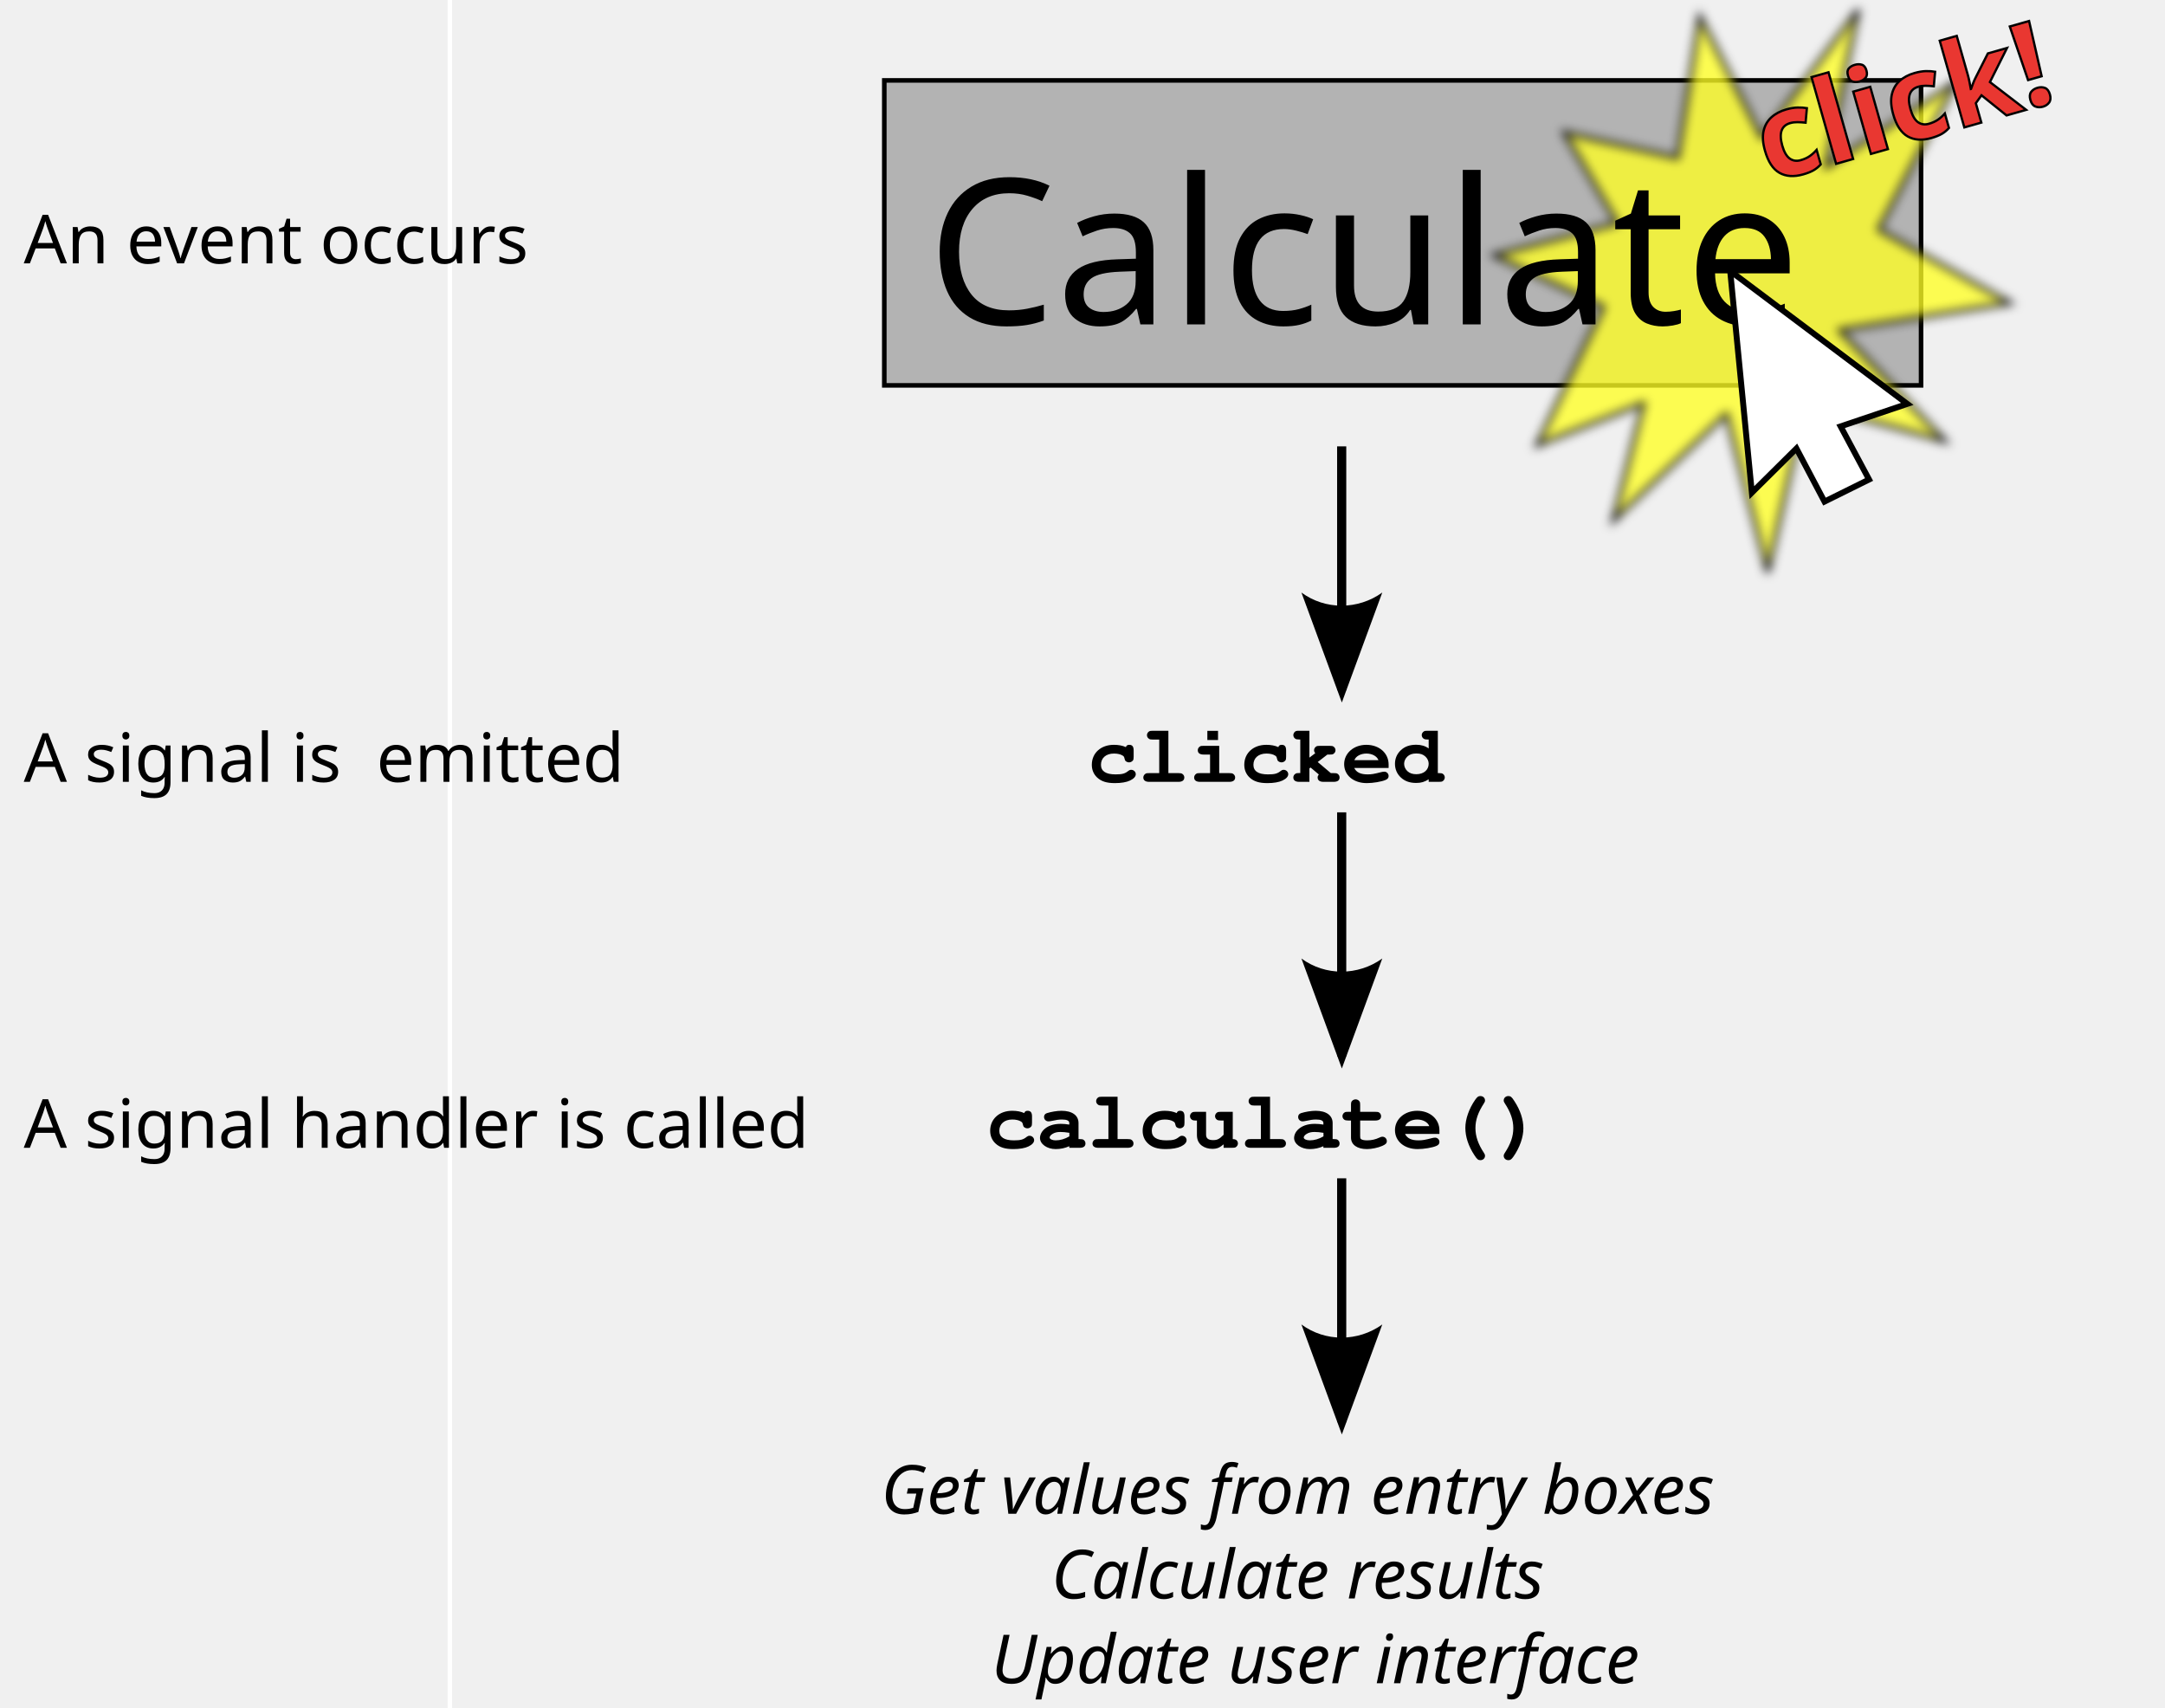
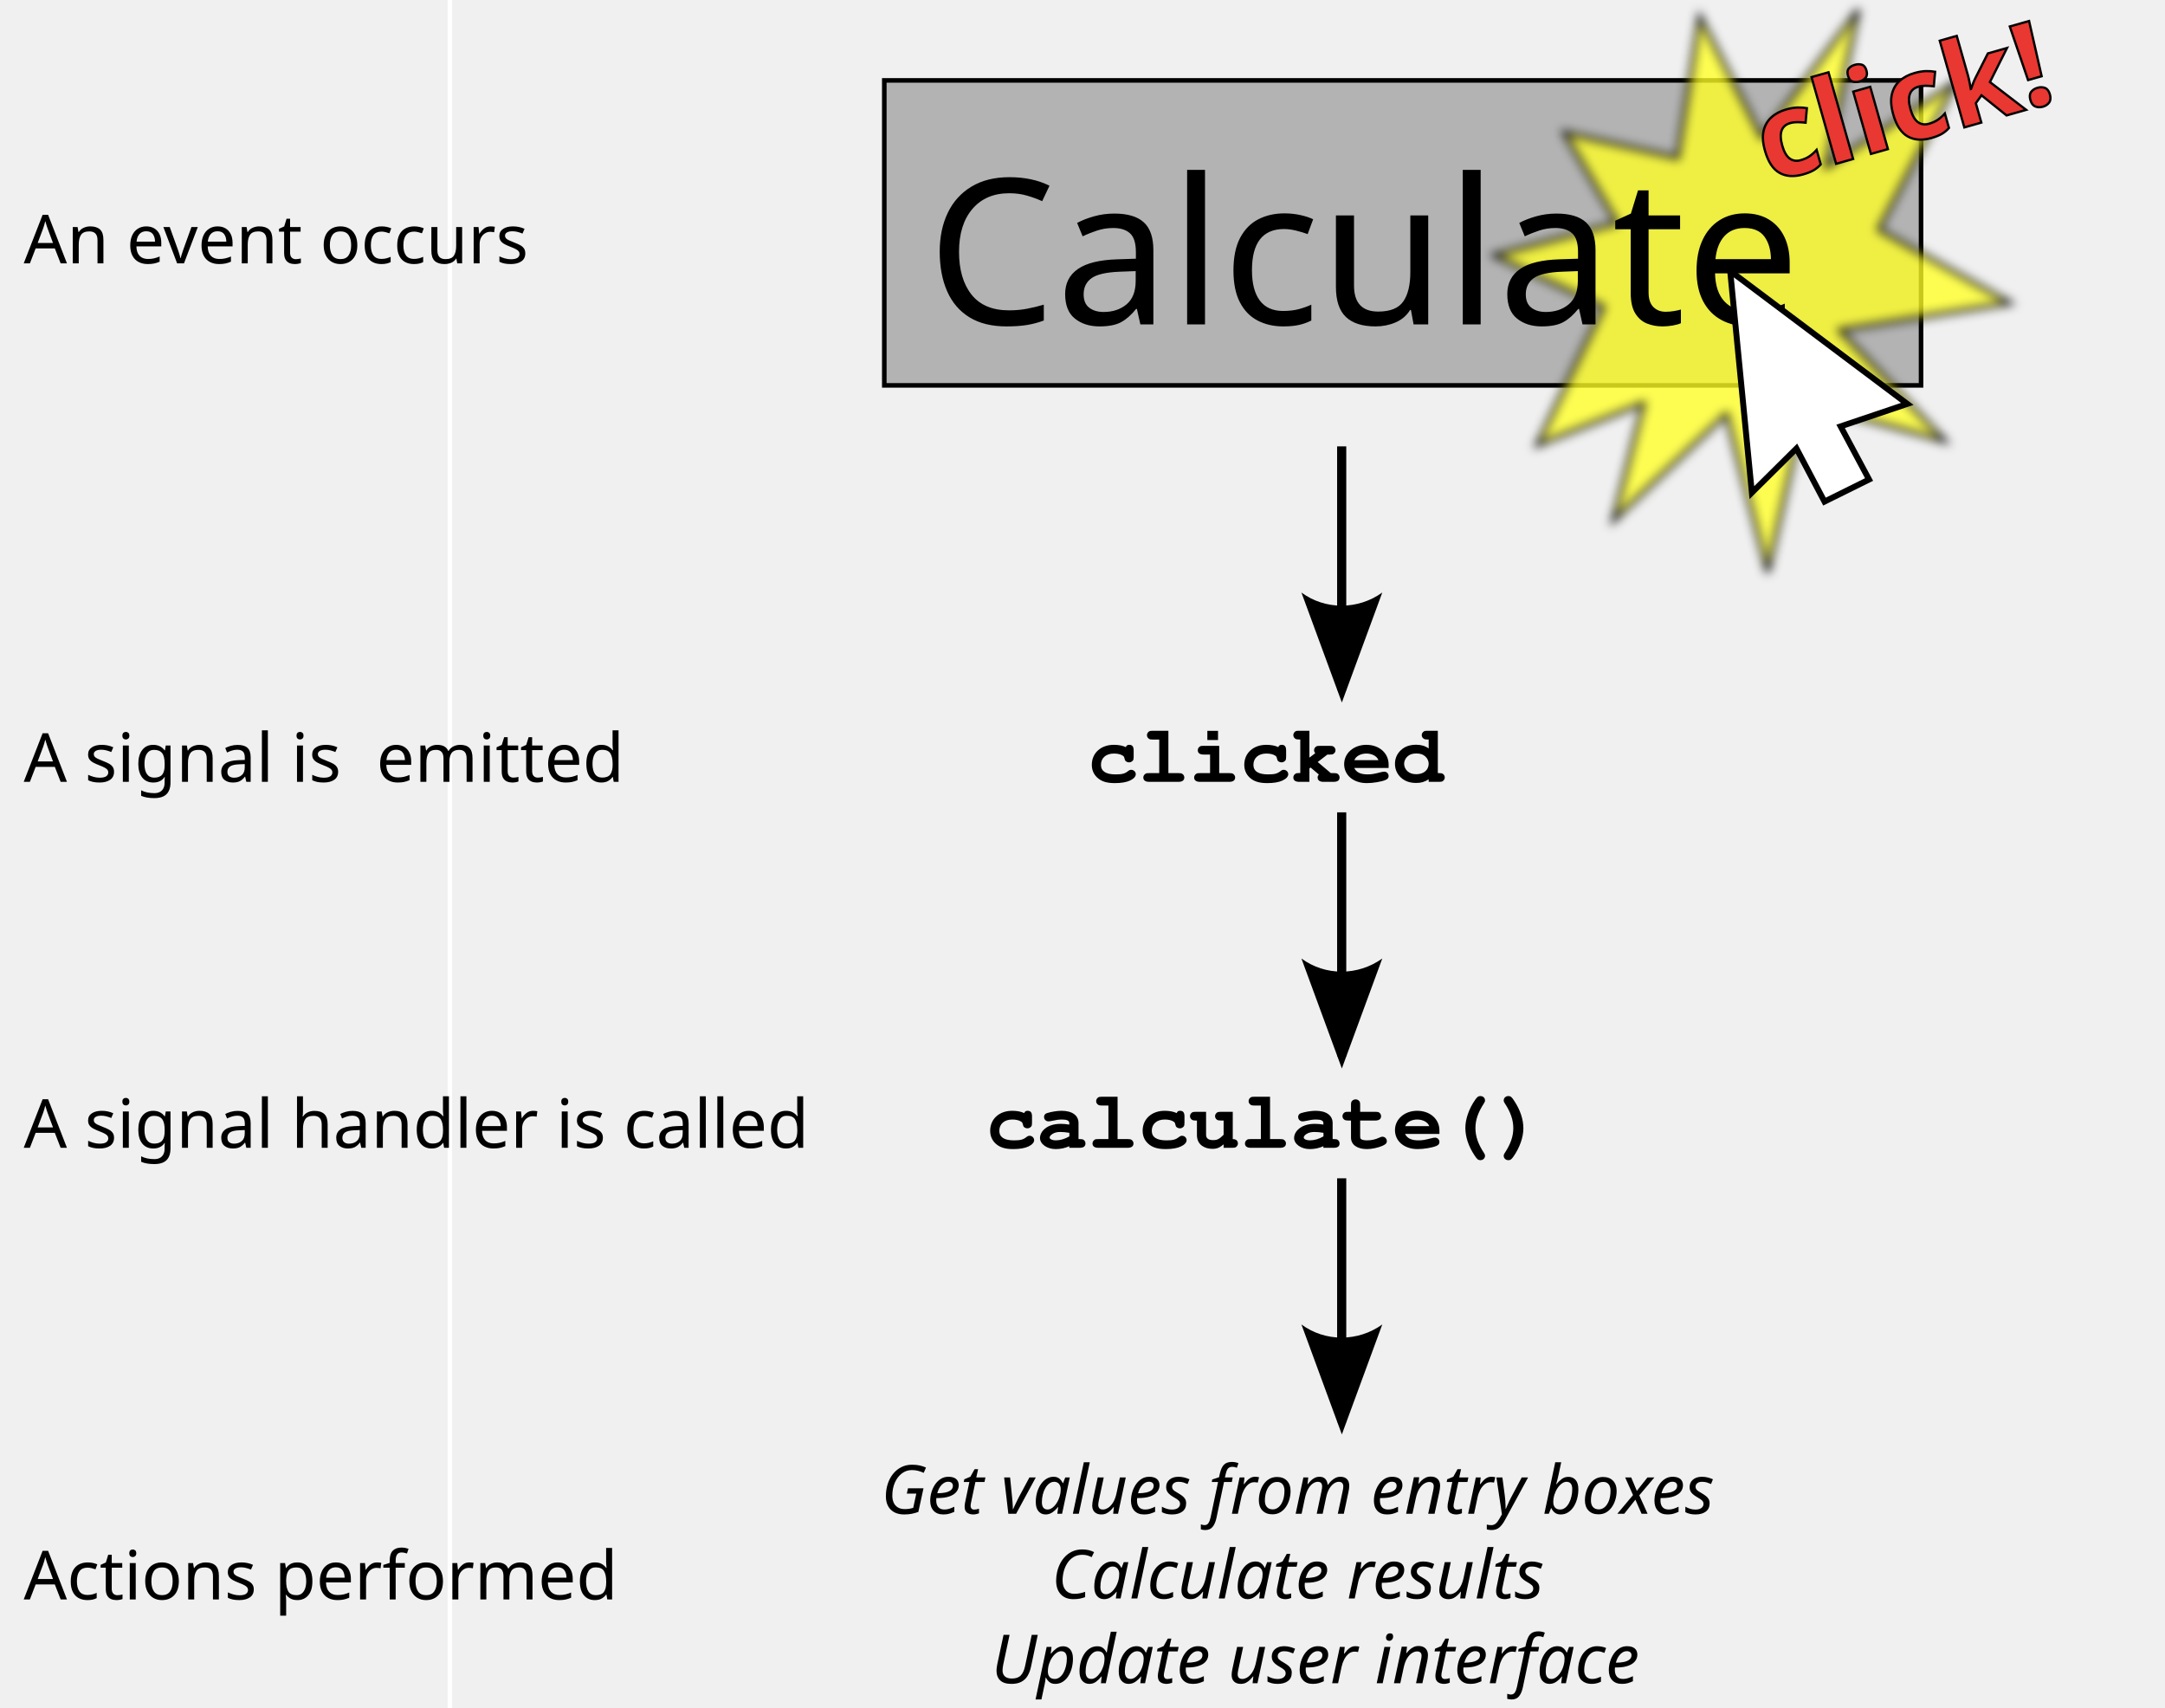
<svg xmlns="http://www.w3.org/2000/svg" width="255.6" height="201.6" viewBox="-1212 138 3450.6 2684.946" id="svg3892" version="1.1">
  <defs id="defs3942">
    <marker orient="auto" refY="0" refX="0" id="Arrow2Lend" style="overflow:visible">
      <path id="path4933" style="fill-rule:evenodd;stroke-width:0.625;stroke-linejoin:round" d="M 8.719,4.034 -2.207,0.016 8.719,-4.002 c -1.745,2.372 -1.735,5.617 -6e-7,8.035 z" transform="matrix(-1.1,0,0,-1.1,-1.1,0)" />
    </marker>
    <marker orient="auto" refY="0" refX="0" id="Arrow1Lend" style="overflow:visible">
      <path id="path4915" d="M 0,0 5,-5 -12.5,0 5,5 0,0 z" style="fill-rule:evenodd;stroke:#000000;stroke-width:1pt" transform="matrix(-0.8,0,0,-0.8,-10,0)" />
    </marker>
    <marker orient="auto" refY="0" refX="0" id="Arrow2Mend" style="overflow:visible">
      <path id="path4939" style="fill-rule:evenodd;stroke-width:0.625;stroke-linejoin:round" d="M 8.719,4.034 -2.207,0.016 8.719,-4.002 c -1.745,2.372 -1.735,5.617 -6e-7,8.035 z" transform="scale(-0.6,-0.6)" />
    </marker>
    <filter id="filter4694" color-interpolation-filters="sRGB">
      <feGaussianBlur stdDeviation="8.191" id="feGaussianBlur4696" />
    </filter>
  </defs>
  <rect style="color:#000000;fill:none;stroke:none;stroke-width:1.08;marker:none;visibility:visible;display:inline;overflow:visible;enable-background:accumulate" id="rect5748" width="3450.6" height="2721.6" x="-1212" y="102" />
  <rect id="rect3910" style="fill:none;stroke:#ffffff;stroke-width:7;stroke-linecap:butt;stroke-linejoin:miter" rx="0" height="5250" width="4350" y="-433.2" x="-4845" />
  <rect style="fill:#b3b3b3;fill-opacity:1;stroke:#000000;stroke-width:7.29;stroke-miterlimit:4;stroke-opacity:1;stroke-dasharray:none;stroke-dashoffset:0" id="use8944" width="1652.4" height="486" x="197.4" y="247.8" />
  <path id="path4034" d="m 1749.799,134.968 -153.543,203.635 -99.367,-193.358 -35.382,225.5 -180.707,-39.867 84.118,144.183 -195.893,51.397 173.961,82.427 -105.234,220.378 169.082,-66.351 -47.725,186.752 180.186,-169.695 66.102,252.025 60.767,-269.399 222.041,60.263 -167.759,-176.925 271.635,-43.321 -209.439,-117.227 122.883,-235.024 -206.84,135.031 z" style="color:#000000;fill:#ffff24;fill-opacity:0.78;fill-rule:nonzero;stroke:#000000;stroke-width:6.088;stroke-linecap:butt;stroke-linejoin:miter;stroke-miterlimit:4;stroke-opacity:1;stroke-dasharray:none;stroke-dashoffset:0;marker:none;visibility:visible;display:inline;overflow:visible;filter:url(#filter4694);enable-background:accumulate" />
  <text xml:space="preserve" style="font-size:324px;font-style:normal;font-variant:normal;font-weight:normal;font-stretch:normal;text-align:start;line-height:125%;letter-spacing:0px;word-spacing:0px;writing-mode:lr-tb;text-anchor:start;fill:#000000;fill-opacity:1;stroke:none;font-family:Sans;-inkscape-font-specification:Sans" x="265.965" y="636.6" id="text8637-6-5-4">
    <tspan id="tspan8639-4-73-4" x="265.965" y="636.6">Calculate</tspan>
  </text>
  <path style="fill:#ffffff;stroke:#000000;stroke-width:9.43;stroke-linecap:butt;stroke-linejoin:miter" d="m 1651.184,834.34 44.71,84.671 71.037,-35.204 -45.339,-84.671 106.241,-35.833 -282.262,-211.854 0,0 34.575,353.3 z" id="polygon3938" />
  <text xml:space="preserve" style="font-size:189px;font-style:normal;font-variant:normal;font-weight:bold;font-stretch:normal;text-align:start;line-height:125%;letter-spacing:0px;word-spacing:0px;writing-mode:lr-tb;text-anchor:start;fill:#e93731;fill-opacity:1;stroke:#000000;stroke-width:3.645;stroke-miterlimit:4;stroke-opacity:1;stroke-dasharray:none;font-family:Sans;-inkscape-font-specification:Sans Bold" x="1433.441" y="834.385" id="text4698" transform="matrix(0.9619991,-0.2730527,0.2730527,0.9619991,0,0)">
    <tspan id="tspan4700" x="1433.441" y="834.385" style="stroke-width:3.645;fill:#e93731;fill-opacity:1">click!</tspan>
  </text>
  <text xml:space="preserve" style="font-size:108px;font-style:normal;font-variant:normal;font-weight:normal;font-stretch:normal;text-align:start;line-height:125%;letter-spacing:0px;word-spacing:0px;writing-mode:lr-tb;text-anchor:start;fill:#000000;fill-opacity:1;stroke:none;font-family:Sans;-inkscape-font-specification:Sans" x="-1174.2" y="539.4" id="text4702">
    <tspan id="tspan4704" x="-1174.2" y="539.4">An event occurs</tspan>
  </text>
  <text xml:space="preserve" style="font-size:108px;font-style:normal;font-variant:normal;font-weight:normal;font-stretch:normal;text-align:start;line-height:125%;letter-spacing:0px;word-spacing:0px;writing-mode:lr-tb;text-anchor:start;fill:#000000;fill-opacity:1;stroke:none;font-family:Sans;-inkscape-font-specification:Sans" x="-1174.2" y="1365.6" id="text4706">
    <tspan id="tspan4708" x="-1174.2" y="1365.6">A signal is  emitted</tspan>
  </text>
  <text xml:space="preserve" style="font-size:108px;font-style:normal;font-variant:normal;font-weight:normal;font-stretch:normal;text-align:start;line-height:125%;letter-spacing:0px;word-spacing:0px;writing-mode:lr-tb;text-anchor:start;fill:#000000;fill-opacity:1;stroke:none;font-family:Sans;-inkscape-font-specification:Sans" x="-1174.2" y="1948.8" id="text4710">
    <tspan id="tspan4712" x="-1174.2" y="1948.8">A signal handler is called</tspan>
  </text>
  <text xml:space="preserve" style="font-size:108px;font-style:italic;font-variant:normal;font-weight:normal;font-stretch:normal;text-align:center;line-height:125%;letter-spacing:0px;word-spacing:0px;writing-mode:lr-tb;text-anchor:middle;fill:#000000;fill-opacity:1;stroke:none;font-family:Sans;-inkscape-font-specification:Sans Italic" x="926.4" y="2532" id="text4714">
    <tspan id="tspan4716" x="926.4" y="2532">Get values from entry boxes</tspan>
    <tspan x="926.4" y="2667" id="tspan5744">Calculate results</tspan>
    <tspan x="926.4" y="2802" id="tspan5746">Update user interface</tspan>
  </text>
  <text xml:space="preserve" style="font-size:135px;font-style:normal;font-variant:normal;font-weight:bold;font-stretch:normal;text-align:center;line-height:125%;letter-spacing:0px;word-spacing:0px;writing-mode:lr-tb;text-anchor:middle;fill:#000000;fill-opacity:1;stroke:none;font-family:Courier;-inkscape-font-specification:Courier Bold" x="926.4" y="1365.6" id="text4718">
    <tspan id="tspan4720" x="926.4" y="1365.6">clicked</tspan>
  </text>
  <text xml:space="preserve" style="font-size:135px;font-style:normal;font-variant:normal;font-weight:bold;font-stretch:normal;text-align:center;line-height:125%;letter-spacing:0px;word-spacing:0px;writing-mode:lr-tb;text-anchor:middle;fill:#000000;fill-opacity:1;stroke:none;font-family:Courier;-inkscape-font-specification:Courier Bold" x="926.4" y="1948.8" id="text4722">
    <tspan id="tspan4724" x="926.4" y="1948.8">calculate()</tspan>
  </text>
  <path style="fill:none;stroke:#000000;stroke-width:14.58;stroke-linecap:butt;stroke-linejoin:miter;stroke-miterlimit:4;stroke-opacity:1;stroke-dasharray:none;marker-mid:none;marker-end:url(#Arrow2Lend)" d="m 926.4,831 0,388.8" id="path4726" />
  <path id="path5740" d="m 926.4,1414.2 0,388.8" style="fill:none;stroke:#000000;stroke-width:14.58;stroke-linecap:butt;stroke-linejoin:miter;stroke-miterlimit:4;stroke-opacity:1;stroke-dasharray:none;marker-mid:none;marker-end:url(#Arrow2Lend)" />
  <path style="fill:none;stroke:#000000;stroke-width:14.58;stroke-linecap:butt;stroke-linejoin:miter;stroke-miterlimit:4;stroke-opacity:1;stroke-dasharray:none;marker-mid:none;marker-end:url(#Arrow2Lend)" d="m 926.4,1997.4 0,388.8" id="path5742" />
+   <text id="text4515" y="2668.473" x="-1174.2" style="font-size:108px;font-style:normal;font-variant:normal;font-weight:normal;font-stretch:normal;text-align:start;line-height:125%;letter-spacing:0px;word-spacing:0px;writing-mode:lr-tb;text-anchor:start;fill:#000000;fill-opacity:1;stroke:none;font-family:Sans;-inkscape-font-specification:Sans" xml:space="preserve">
+     <tspan y="2668.473" x="-1174.2" id="tspan4517">Actions performed</tspan>
+   </text>
</svg>
